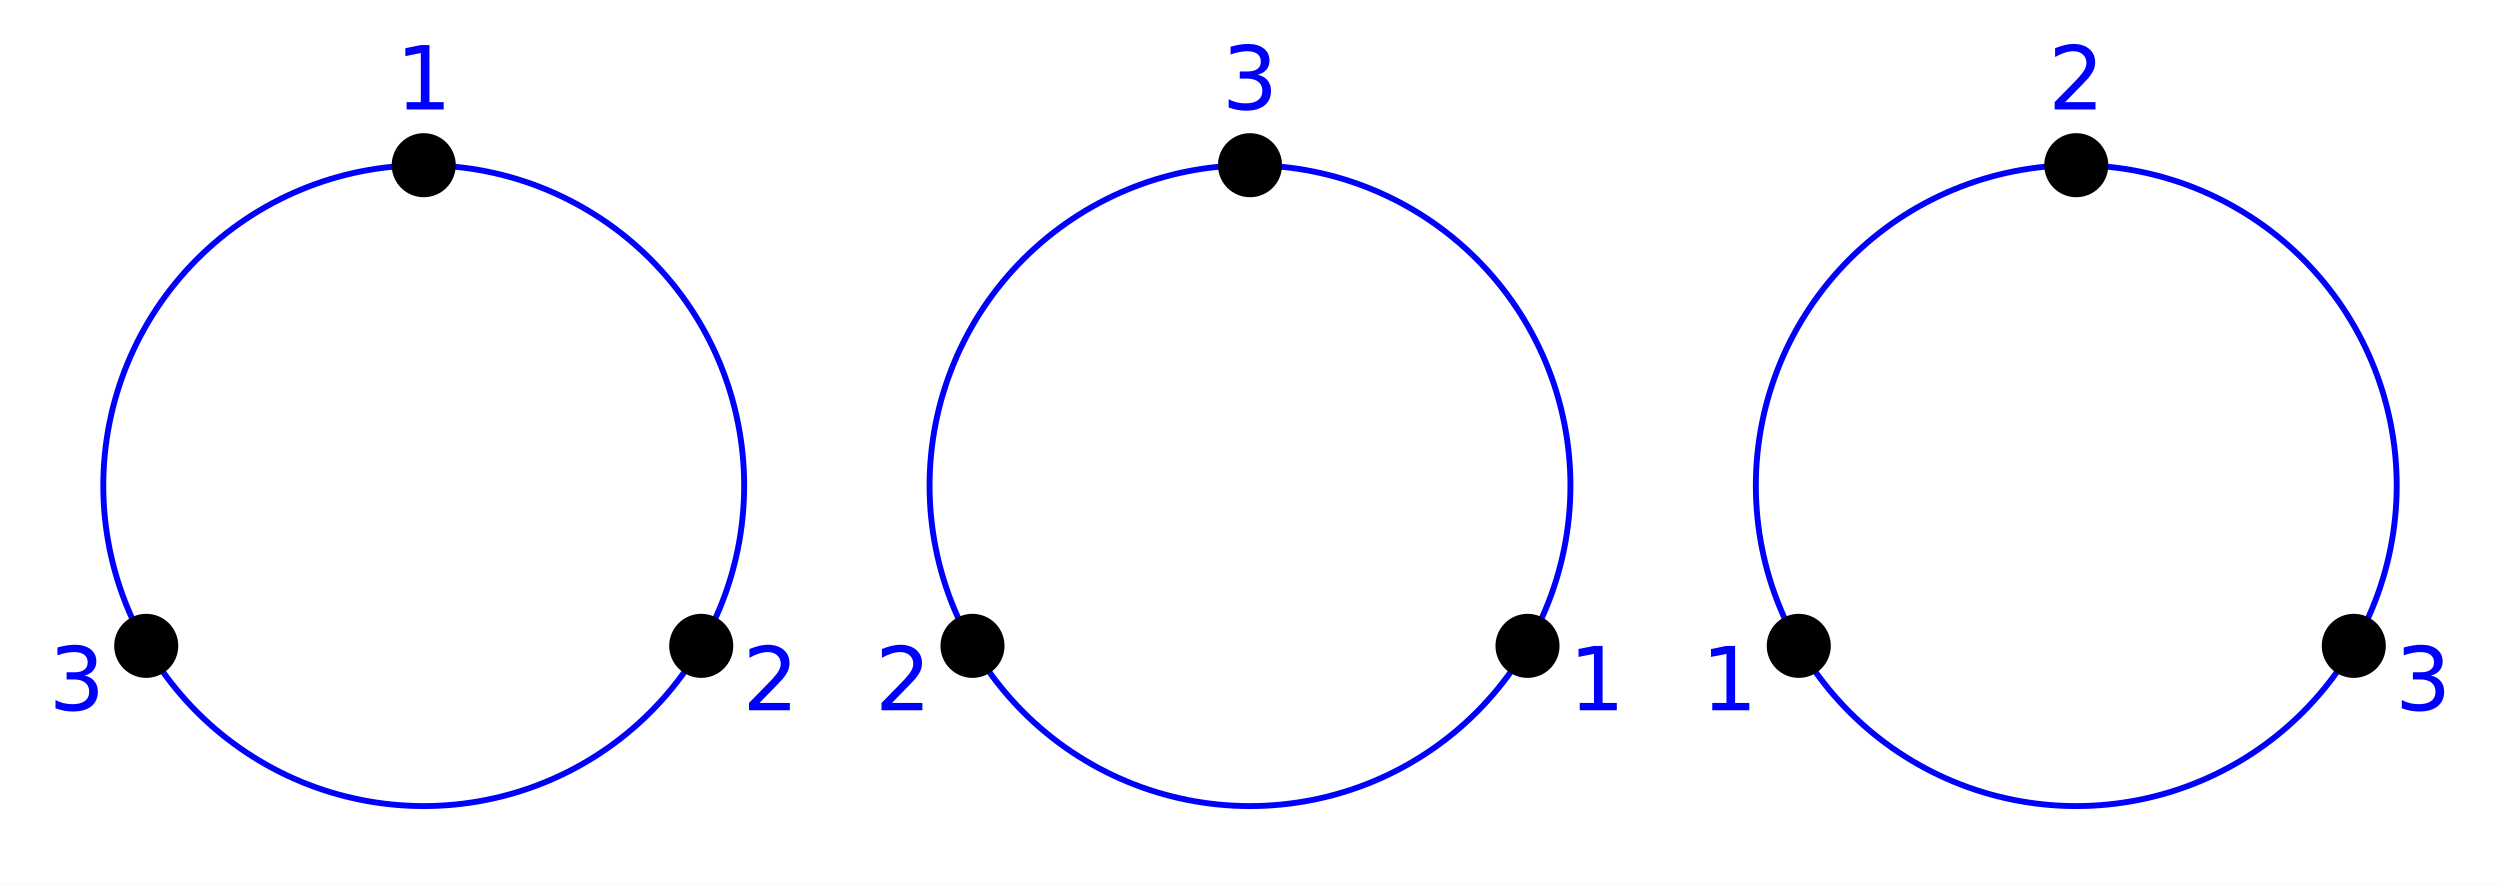
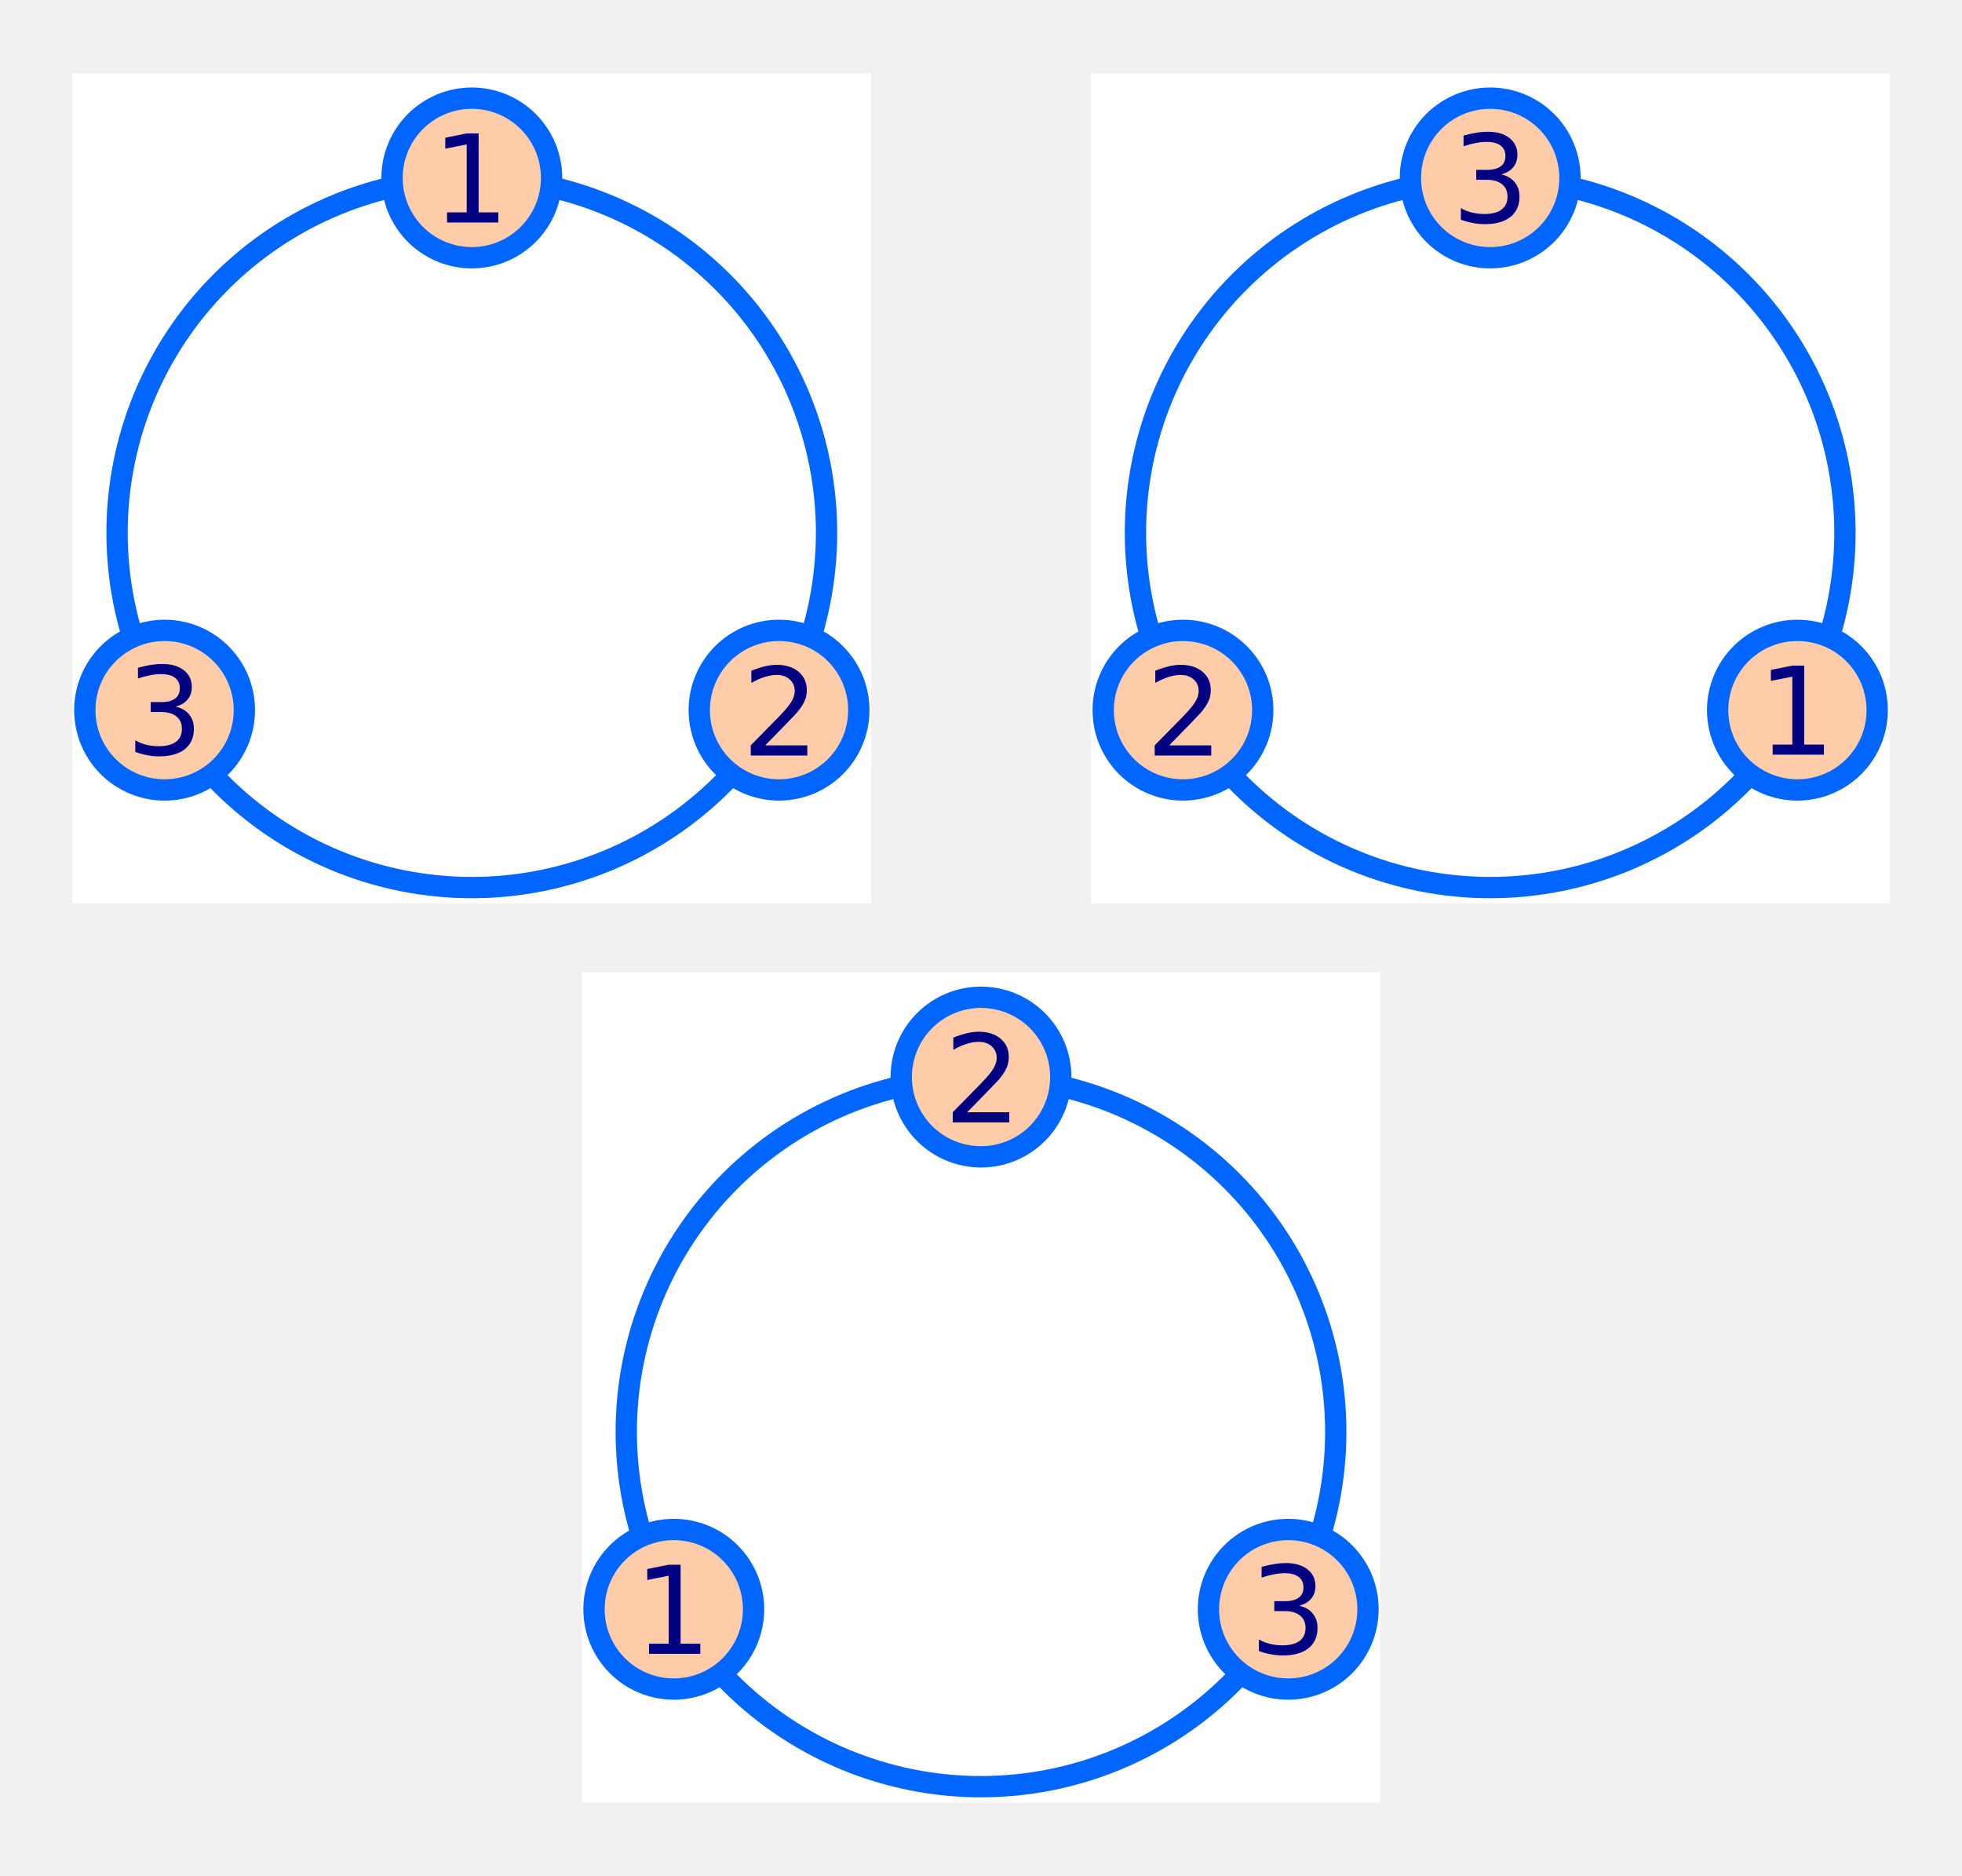
- <svg xmlns="http://www.w3.org/2000/svg" xmlns:xlink="http://www.w3.org/1999/xlink" height="150.118pt" version="1.1" viewBox="0 0 424.8 150.118" width="424.8pt" id="svg129">
+ <svg xmlns="http://www.w3.org/2000/svg" xmlns:xlink="http://www.w3.org/1999/xlink" height="231.118pt" version="1.1" viewBox="0 0 241.764 231.118" width="241.764pt" id="svg129">
  <defs id="defs4">
    <style type="text/css" id="style2">
*{stroke-linecap:butt;stroke-linejoin:round;}
  </style>
+     <clipPath id="p53d3734d9e-3">
+       <rect height="127.41" width="122.6" x="10.7" y="12.008" id="rect118-6" />
+     </clipPath>
+     <clipPath id="p53d3734d9e-35">
+       <rect height="127.41" width="122.6" x="10.7" y="12.008" id="rect118-62" />
+     </clipPath>
+     <clipPath id="p53d3734d9e-36">
+       <rect height="127.41" width="122.6" x="10.7" y="12.008" id="rect118-7" />
+     </clipPath>
+     <clipPath id="clipPath4860">
+       <rect height="127.41" width="122.6" x="10.7" y="12.008" id="rect4858" />
+     </clipPath>
+     <clipPath id="p53d3734d9e-3-5">
+       <rect height="127.41" width="122.6" x="10.7" y="12.008" id="rect118-6-3" />
+     </clipPath>
+     <clipPath id="p53d3734d9e-35-5">
+       <rect height="127.41" width="122.6" x="10.7" y="12.008" id="rect118-62-6" />
+     </clipPath>
+     <path d="m 12.406,8.297 h 16.109 v 55.625 L 10.984,60.406 v 8.984 l 17.438,3.516 H 38.281 V 8.297 H 54.391 V 0 H 12.406 Z" id="DejaVuSans-31-0" style="stroke-linecap:butt;stroke-linejoin:round" />
+     <path d="M 40.578,39.312 Q 47.656,37.797 51.625,33 q 3.984,-4.781 3.984,-11.812 0,-10.781 -7.422,-16.703 -7.422,-5.906 -21.094,-5.906 -4.578,0 -9.438,0.906 -4.859,0.906 -10.031,2.719 v 9.516 q 4.094,-2.391 8.969,-3.609 4.891,-1.219 10.219,-1.219 9.266,0 14.125,3.656 4.859,3.656 4.859,10.641 0,6.453 -4.516,10.078 -4.516,3.641 -12.562,3.641 h -8.5 v 8.109 h 8.891 q 7.266,0 11.125,2.906 3.859,2.906 3.859,8.375 0,5.609 -3.984,8.609 -3.969,3.016 -11.391,3.016 -4.062,0 -8.703,-0.891 Q 15.375,64.156 9.812,62.312 v 8.781 q 5.625,1.562 10.531,2.344 4.906,0.781 9.25,0.781 11.234,0 17.766,-5.109 6.547,-5.094 6.547,-13.781 0,-6.062 -3.469,-10.234 -3.469,-4.172 -9.859,-5.781 z" id="DejaVuSans-33-0" style="stroke-linecap:butt;stroke-linejoin:round" />
+     <path d="M 19.188,8.297 H 53.609 V 0 H 7.328 v 8.297 q 5.609,5.812 15.297,15.594 9.703,9.797 12.188,12.641 4.734,5.312 6.609,9 1.891,3.688 1.891,7.25 0,5.812 -4.078,9.469 -4.078,3.672 -10.625,3.672 -4.641,0 -9.797,-1.609 -5.141,-1.609 -11,-4.891 v 9.969 Q 13.766,71.781 18.938,73 q 5.188,1.219 9.484,1.219 11.328,0 18.062,-5.672 6.734,-5.656 6.734,-15.125 0,-4.5 -1.688,-8.531 Q 49.859,40.875 45.406,35.406 44.188,33.984 37.641,27.219 31.109,20.453 19.188,8.297 Z" id="DejaVuSans-32-9" style="stroke-linecap:butt;stroke-linejoin:round" />
  </defs>
-   <path d="M 0,150.118 H 424.8 V 0 H 0 Z" style="fill:#ffffff;stroke-linecap:butt;stroke-linejoin:round" id="path6" />
-   <g id="patch_2" style="stroke-linecap:butt;stroke-linejoin:round">
-     <path d="M 10.7,139.418 H 133.3 V 12.008 H 10.7 Z" style="fill:#ffffff;stroke-linecap:butt;stroke-linejoin:round" id="path9" />
-   </g>
  <g id="matplotlib.axis_1" style="stroke-linecap:butt;stroke-linejoin:round" />
  <g id="matplotlib.axis_2" style="stroke-linecap:butt;stroke-linejoin:round" />
-   <g id="text_1" style="stroke-linecap:butt;stroke-linejoin:round">
-     <defs id="defs24">
-       <path d="m 12.406,8.297 h 16.109 v 55.625 L 10.984,60.406 v 8.984 l 17.438,3.516 H 38.281 V 8.297 H 54.391 V 0 H 12.406 Z" id="DejaVuSans-31" style="stroke-linecap:butt;stroke-linejoin:round" />
-     </defs>
-     <g style="fill:#0000ff;stroke-linecap:butt;stroke-linejoin:round" transform="matrix(0.15,0,0,-0.15,67.22813,18.59766)" id="g28">
-       <use xlink:href="#DejaVuSans-31" id="use26" style="stroke-linecap:butt;stroke-linejoin:round" x="0" y="0" width="100%" height="100%" />
-     </g>
-   </g>
-   <g id="text_2" style="stroke-linecap:butt;stroke-linejoin:round">
-     <defs id="defs32">
-       <path d="M 19.188,8.297 H 53.609 V 0 H 7.328 v 8.297 q 5.609,5.812 15.297,15.594 9.703,9.797 12.188,12.641 4.734,5.312 6.609,9 1.891,3.688 1.891,7.25 0,5.812 -4.078,9.469 -4.078,3.672 -10.625,3.672 -4.641,0 -9.797,-1.609 -5.141,-1.609 -11,-4.891 v 9.969 Q 13.766,71.781 18.938,73 q 5.188,1.219 9.484,1.219 11.328,0 18.062,-5.672 6.734,-5.656 6.734,-15.125 0,-4.5 -1.688,-8.531 Q 49.859,40.875 45.406,35.406 44.188,33.984 37.641,27.219 31.109,20.453 19.188,8.297 Z" id="DejaVuSans-32" style="stroke-linecap:butt;stroke-linejoin:round" />
-     </defs>
-     <g style="fill:#0000ff;stroke-linecap:butt;stroke-linejoin:round" transform="matrix(0.15,0,0,-0.15,126.1704,120.6887)" id="g36">
-       <use xlink:href="#DejaVuSans-32" id="use34" style="stroke-linecap:butt;stroke-linejoin:round" x="0" y="0" width="100%" height="100%" />
-     </g>
-   </g>
-   <g id="text_3" style="stroke-linecap:butt;stroke-linejoin:round">
-     <defs id="defs40">
-       <path d="M 40.578,39.312 Q 47.656,37.797 51.625,33 q 3.984,-4.781 3.984,-11.812 0,-10.781 -7.422,-16.703 -7.422,-5.906 -21.094,-5.906 -4.578,0 -9.438,0.906 -4.859,0.906 -10.031,2.719 v 9.516 q 4.094,-2.391 8.969,-3.609 4.891,-1.219 10.219,-1.219 9.266,0 14.125,3.656 4.859,3.656 4.859,10.641 0,6.453 -4.516,10.078 -4.516,3.641 -12.562,3.641 h -8.5 v 8.109 h 8.891 q 7.266,0 11.125,2.906 3.859,2.906 3.859,8.375 0,5.609 -3.984,8.609 -3.969,3.016 -11.391,3.016 -4.062,0 -8.703,-0.891 Q 15.375,64.156 9.812,62.312 v 8.781 q 5.625,1.562 10.531,2.344 4.906,0.781 9.25,0.781 11.234,0 17.766,-5.109 6.547,-5.094 6.547,-13.781 0,-6.062 -3.469,-10.234 -3.469,-4.172 -9.859,-5.781 z" id="DejaVuSans-33" style="stroke-linecap:butt;stroke-linejoin:round" />
-     </defs>
-     <g style="fill:#0000ff;stroke-linecap:butt;stroke-linejoin:round" transform="matrix(0.15,0,0,-0.15,8.285817,120.6887)" id="g44">
-       <use xlink:href="#DejaVuSans-33" id="use42" style="stroke-linecap:butt;stroke-linejoin:round" x="0" y="0" width="100%" height="100%" />
-     </g>
-   </g>
-   <g id="patch_6" style="stroke-linecap:butt;stroke-linejoin:round">
-     <path clip-path="url(#p53d3734d9e)" d="m 72,136.968 c 14.44,0 28.29,-5.737 38.501,-15.948 10.211,-10.211 15.948,-24.061 15.948,-38.501 0,-14.44 -5.737,-28.29 -15.948,-38.501 C 100.29,33.808 86.44,28.071 72,28.071 c -14.44,0 -28.29,5.737 -38.501,15.948 -10.211,10.211 -15.948,24.061 -15.948,38.501 0,14.44 5.737,28.29 15.948,38.501 C 43.71,131.231 57.56,136.968 72,136.968 Z" style="fill:none;stroke:#0000ff;stroke-linecap:butt;stroke-linejoin:miter" id="path47" />
-   </g>
-   <g id="patch_7" style="stroke-linecap:butt;stroke-linejoin:round">
-     <path d="M 151.1,139.418 H 273.7 V 12.008 H 151.1 Z" style="fill:#ffffff;stroke-linecap:butt;stroke-linejoin:round" id="path51" />
-   </g>
  <g id="matplotlib.axis_3" style="stroke-linecap:butt;stroke-linejoin:round" />
  <g id="matplotlib.axis_4" style="stroke-linecap:butt;stroke-linejoin:round" />
-   <g id="text_4" style="stroke-linecap:butt;stroke-linejoin:round">
-     <g style="fill:#0000ff;stroke-linecap:butt;stroke-linejoin:round" transform="matrix(0.15,0,0,-0.15,207.6281,18.59766)" id="g67">
-       <use xlink:href="#DejaVuSans-33" id="use65" style="stroke-linecap:butt;stroke-linejoin:round" x="0" y="0" width="100%" height="100%" />
-     </g>
-   </g>
-   <g id="text_5" style="stroke-linecap:butt;stroke-linejoin:round">
-     <g style="fill:#0000ff;stroke-linecap:butt;stroke-linejoin:round" transform="matrix(0.15,0,0,-0.15,266.5704,120.6887)" id="g72">
-       <use xlink:href="#DejaVuSans-31" id="use70" style="stroke-linecap:butt;stroke-linejoin:round" x="0" y="0" width="100%" height="100%" />
-     </g>
-   </g>
-   <g id="text_6" style="stroke-linecap:butt;stroke-linejoin:round">
-     <g style="fill:#0000ff;stroke-linecap:butt;stroke-linejoin:round" transform="matrix(0.15,0,0,-0.15,148.6858,120.6887)" id="g77">
-       <use xlink:href="#DejaVuSans-32" id="use75" style="stroke-linecap:butt;stroke-linejoin:round" x="0" y="0" width="100%" height="100%" />
-     </g>
-   </g>
-   <g id="patch_11" style="stroke-linecap:butt;stroke-linejoin:round">
-     <path clip-path="url(#p44a70541e7)" d="m 212.4,136.968 c 14.44,0 28.29,-5.737 38.501,-15.948 10.211,-10.211 15.948,-24.061 15.948,-38.501 0,-14.44 -5.737,-28.29 -15.948,-38.501 C 240.69,33.808 226.84,28.071 212.4,28.071 c -14.44,0 -28.29,5.737 -38.501,15.948 -10.211,10.211 -15.948,24.061 -15.948,38.501 0,14.44 5.737,28.29 15.948,38.501 10.211,10.211 24.061,15.948 38.501,15.948 z" style="fill:none;stroke:#0000ff;stroke-linecap:butt;stroke-linejoin:miter" id="path80" />
-   </g>
-   <g id="patch_12" style="stroke-linecap:butt;stroke-linejoin:round">
-     <path d="M 291.5,139.418 H 414.1 V 12.008 H 291.5 Z" style="fill:#ffffff;stroke-linecap:butt;stroke-linejoin:round" id="path84" />
-   </g>
  <g id="matplotlib.axis_5" style="stroke-linecap:butt;stroke-linejoin:round" />
  <g id="matplotlib.axis_6" style="stroke-linecap:butt;stroke-linejoin:round" />
-   <g id="text_7" style="stroke-linecap:butt;stroke-linejoin:round">
-     <g style="fill:#0000ff;stroke-linecap:butt;stroke-linejoin:round" transform="matrix(0.15,0,0,-0.15,348.0281,18.59766)" id="g100">
-       <use xlink:href="#DejaVuSans-32" id="use98" style="stroke-linecap:butt;stroke-linejoin:round" x="0" y="0" width="100%" height="100%" />
-     </g>
-   </g>
-   <g id="text_8" style="stroke-linecap:butt;stroke-linejoin:round">
-     <g style="fill:#0000ff;stroke-linecap:butt;stroke-linejoin:round" transform="matrix(0.15,0,0,-0.15,406.9704,120.6887)" id="g105">
-       <use xlink:href="#DejaVuSans-33" id="use103" style="stroke-linecap:butt;stroke-linejoin:round" x="0" y="0" width="100%" height="100%" />
-     </g>
-   </g>
-   <g id="text_9" style="stroke-linecap:butt;stroke-linejoin:round">
-     <g style="fill:#0000ff;stroke-linecap:butt;stroke-linejoin:round" transform="matrix(0.15,0,0,-0.15,289.0858,120.6887)" id="g110">
-       <use xlink:href="#DejaVuSans-31" id="use108" style="stroke-linecap:butt;stroke-linejoin:round" x="0" y="0" width="100%" height="100%" />
-     </g>
-   </g>
-   <g id="patch_16" style="stroke-linecap:butt;stroke-linejoin:round">
-     <path clip-path="url(#p4e82d95624)" d="m 352.8,136.968 c 14.44,0 28.29,-5.737 38.501,-15.948 10.211,-10.211 15.948,-24.061 15.948,-38.501 0,-14.44 -5.737,-28.29 -15.948,-38.501 C 381.09,33.808 367.24,28.071 352.8,28.071 c -14.44,0 -28.29,5.737 -38.501,15.948 -10.211,10.211 -15.948,24.061 -15.948,38.501 0,14.44 5.737,28.29 15.948,38.501 10.211,10.211 24.061,15.948 38.501,15.948 z" style="fill:none;stroke:#0000ff;stroke-linecap:butt;stroke-linejoin:miter" id="path113" />
-   </g>
  <defs id="defs127">
    <clipPath id="p53d3734d9e">
      <rect height="127.41" width="122.6" x="10.7" y="12.008" id="rect118" />
    </clipPath>
    <clipPath id="p44a70541e7">
      <rect height="127.41" width="122.6" x="151.1" y="12.008" id="rect121" />
    </clipPath>
    <clipPath id="p4e82d95624">
      <rect height="127.41" width="122.6" x="291.5" y="12.008" id="rect124" />
    </clipPath>
  </defs>
-   <g id="patch_3" style="stroke-linecap:butt;stroke-linejoin:round">
-     <path clip-path="url(#p53d3734d9e)" d="m 77.445,28.071 c 0,-0.715 -0.141,-1.423 -0.414,-2.084 -0.274,-0.661 -0.675,-1.261 -1.18,-1.766 -0.506,-0.506 -1.106,-0.907 -1.766,-1.18 C 73.423,22.767 72.715,22.626 72,22.626 c -0.715,0 -1.423,0.141 -2.084,0.414 -0.661,0.274 -1.261,0.675 -1.766,1.18 -0.506,0.506 -0.907,1.106 -1.18,1.766 -0.274,0.661 -0.414,1.369 -0.414,2.084 0,0.715 0.141,1.423 0.414,2.084 0.274,0.661 0.675,1.261 1.18,1.766 0.506,0.506 1.106,0.907 1.766,1.18 0.661,0.274 1.369,0.414 2.084,0.414 0.715,0 1.423,-0.141 2.084,-0.414 0.661,-0.274 1.261,-0.675 1.766,-1.18 0.506,-0.506 0.907,-1.106 1.18,-1.766 0.274,-0.661 0.414,-1.369 0.414,-2.084 m -5.445,0 m 5.445,0 z" id="path12" style="stroke-linecap:butt;stroke-linejoin:round" />
+   <g id="g1953" style="stroke-linecap:butt;stroke-linejoin:round" transform="matrix(0.8028329,0,0,0.8028329,63.07803,110.1596)">
+     <path d="M 10.7,139.418 H 133.3 V 12.008 H 10.7 Z" style="fill:#ffffff;stroke-linecap:butt;stroke-linejoin:round" id="path1951" />
  </g>
-   <g id="patch_4" style="stroke-linecap:butt;stroke-linejoin:round">
-     <path clip-path="url(#p53d3734d9e)" d="m 124.599,109.744 c 0,-0.715 -0.141,-1.423 -0.414,-2.084 -0.274,-0.661 -0.675,-1.261 -1.18,-1.766 -0.506,-0.506 -1.106,-0.907 -1.766,-1.18 -0.661,-0.274 -1.369,-0.414 -2.084,-0.414 -0.715,0 -1.423,0.141 -2.084,0.414 -0.661,0.274 -1.261,0.675 -1.766,1.18 -0.506,0.506 -0.907,1.106 -1.18,1.766 -0.274,0.661 -0.414,1.369 -0.414,2.084 0,0.715 0.141,1.423 0.414,2.084 0.274,0.661 0.675,1.261 1.18,1.766 0.506,0.506 1.106,0.907 1.766,1.18 0.661,0.274 1.369,0.414 2.084,0.414 0.715,0 1.423,-0.141 2.084,-0.414 0.661,-0.274 1.261,-0.675 1.766,-1.18 0.506,-0.506 0.907,-1.106 1.18,-1.766 0.274,-0.661 0.414,-1.369 0.414,-2.084 m -5.445,0 m 5.445,0 z" id="path15" style="stroke-linecap:butt;stroke-linejoin:round" />
+   <g id="g1957" style="stroke-width:3.27;stroke-linecap:butt;stroke-linejoin:round;stroke-dasharray:none;stroke:#0066ff" transform="matrix(0.8028329,0,0,0.8028329,63.07803,110.1596)">
+     <path clip-path="url(#p53d3734d9e)" d="m 72,136.968 c 14.44,0 28.29,-5.737 38.501,-15.948 10.211,-10.211 15.948,-24.061 15.948,-38.501 0,-14.44 -5.737,-28.29 -15.948,-38.501 C 100.29,33.808 86.44,28.071 72,28.071 c -14.44,0 -28.29,5.737 -38.501,15.948 -10.211,10.211 -15.948,24.061 -15.948,38.501 0,14.44 5.737,28.29 15.948,38.501 C 43.71,131.231 57.56,136.968 72,136.968 Z" style="fill:none;stroke:#0066ff;stroke-width:3.27;stroke-linecap:butt;stroke-linejoin:miter;stroke-dasharray:none" id="path1955" />
  </g>
-   <g id="patch_5" style="stroke-linecap:butt;stroke-linejoin:round">
-     <path clip-path="url(#p53d3734d9e)" d="m 30.291,109.744 c 0,-0.715 -0.141,-1.423 -0.414,-2.084 -0.274,-0.661 -0.675,-1.261 -1.18,-1.766 -0.506,-0.506 -1.106,-0.907 -1.766,-1.18 -0.661,-0.274 -1.369,-0.414 -2.084,-0.414 -0.715,0 -1.423,0.141 -2.084,0.414 -0.661,0.274 -1.261,0.675 -1.766,1.18 -0.506,0.506 -0.907,1.106 -1.18,1.766 -0.274,0.661 -0.414,1.369 -0.414,2.084 0,0.715 0.141,1.423 0.414,2.084 0.274,0.661 0.675,1.261 1.18,1.766 0.506,0.506 1.106,0.907 1.766,1.18 0.661,0.274 1.369,0.414 2.084,0.414 0.715,0 1.423,-0.141 2.084,-0.414 0.661,-0.274 1.261,-0.675 1.766,-1.18 0.506,-0.506 0.907,-1.106 1.18,-1.766 0.274,-0.661 0.414,-1.369 0.414,-2.084 m -5.445,0 m 5.445,0 z" id="path18" style="stroke-linecap:butt;stroke-linejoin:round" />
+   <g id="g1961" style="fill:#ffccaa;stroke:#0066ff;stroke-width:1.454;stroke-linecap:butt;stroke-linejoin:round;stroke-dasharray:none" transform="matrix(1.805711,0,0,1.805711,-9.12923,82.00806)">
+     <path clip-path="url(#p53d3734d9e)" d="m 77.445,28.071 c 0,-0.715 -0.141,-1.423 -0.414,-2.084 -0.274,-0.661 -0.675,-1.261 -1.18,-1.766 -0.506,-0.506 -1.106,-0.907 -1.766,-1.18 C 73.423,22.767 72.715,22.626 72,22.626 c -0.715,0 -1.423,0.141 -2.084,0.414 -0.661,0.274 -1.261,0.675 -1.766,1.18 -0.506,0.506 -0.907,1.106 -1.18,1.766 -0.274,0.661 -0.414,1.369 -0.414,2.084 0,0.715 0.141,1.423 0.414,2.084 0.274,0.661 0.675,1.261 1.18,1.766 0.506,0.506 1.106,0.907 1.766,1.18 0.661,0.274 1.369,0.414 2.084,0.414 0.715,0 1.423,-0.141 2.084,-0.414 0.661,-0.274 1.261,-0.675 1.766,-1.18 0.506,-0.506 0.907,-1.106 1.18,-1.766 0.274,-0.661 0.414,-1.369 0.414,-2.084 m -5.445,0 m 5.445,0 z" id="path1959" style="fill:#ffccaa;stroke:#0066ff;stroke-width:1.454;stroke-linecap:butt;stroke-linejoin:round;stroke-dasharray:none" />
  </g>
-   <g id="patch_8" style="stroke-linecap:butt;stroke-linejoin:round">
-     <path clip-path="url(#p44a70541e7)" d="m 217.845,28.071 c 0,-0.715 -0.141,-1.423 -0.414,-2.084 -0.274,-0.661 -0.675,-1.261 -1.18,-1.766 -0.506,-0.506 -1.106,-0.907 -1.766,-1.18 -0.661,-0.274 -1.369,-0.414 -2.084,-0.414 -0.715,0 -1.423,0.141 -2.084,0.414 -0.661,0.274 -1.261,0.675 -1.766,1.18 -0.506,0.506 -0.907,1.106 -1.18,1.766 -0.274,0.661 -0.414,1.369 -0.414,2.084 0,0.715 0.141,1.423 0.414,2.084 0.274,0.661 0.675,1.261 1.18,1.766 0.506,0.506 1.106,0.907 1.766,1.18 0.661,0.274 1.369,0.414 2.084,0.414 0.715,0 1.423,-0.141 2.084,-0.414 0.661,-0.274 1.261,-0.675 1.766,-1.18 0.506,-0.506 0.907,-1.106 1.18,-1.766 0.274,-0.661 0.414,-1.369 0.414,-2.084 m -5.445,0 m 5.445,0 z" id="path54" style="stroke-linecap:butt;stroke-linejoin:round" />
+   <g id="g1965" style="fill:#ffccaa;stroke:#0066ff;stroke-width:1.454;stroke-linecap:butt;stroke-linejoin:round;stroke-dasharray:none" transform="matrix(1.805711,0,0,1.805711,28.72743,147.5777)">
+     <path clip-path="url(#p53d3734d9e-3)" d="m 77.445,28.071 c 0,-0.715 -0.141,-1.423 -0.414,-2.084 -0.274,-0.661 -0.675,-1.261 -1.18,-1.766 -0.506,-0.506 -1.106,-0.907 -1.766,-1.18 C 73.423,22.767 72.715,22.626 72,22.626 c -0.715,0 -1.423,0.141 -2.084,0.414 -0.661,0.274 -1.261,0.675 -1.766,1.18 -0.506,0.506 -0.907,1.106 -1.18,1.766 -0.274,0.661 -0.414,1.369 -0.414,2.084 0,0.715 0.141,1.423 0.414,2.084 0.274,0.661 0.675,1.261 1.18,1.766 0.506,0.506 1.106,0.907 1.766,1.18 0.661,0.274 1.369,0.414 2.084,0.414 0.715,0 1.423,-0.141 2.084,-0.414 0.661,-0.274 1.261,-0.675 1.766,-1.18 0.506,-0.506 0.907,-1.106 1.18,-1.766 0.274,-0.661 0.414,-1.369 0.414,-2.084 m -5.445,0 m 5.445,0 z" id="path1963" style="fill:#ffccaa;stroke:#0066ff;stroke-width:1.454;stroke-linecap:butt;stroke-linejoin:round;stroke-dasharray:none" />
  </g>
-   <g id="patch_9" style="stroke-linecap:butt;stroke-linejoin:round">
-     <path clip-path="url(#p44a70541e7)" d="m 264.999,109.744 c 0,-0.715 -0.141,-1.423 -0.414,-2.084 -0.274,-0.661 -0.675,-1.261 -1.18,-1.766 -0.506,-0.506 -1.106,-0.907 -1.766,-1.18 -0.661,-0.274 -1.369,-0.414 -2.084,-0.414 -0.715,0 -1.423,0.141 -2.084,0.414 -0.661,0.274 -1.261,0.675 -1.766,1.18 -0.506,0.506 -0.907,1.106 -1.18,1.766 -0.274,0.661 -0.414,1.369 -0.414,2.084 0,0.715 0.141,1.423 0.414,2.084 0.274,0.661 0.675,1.261 1.18,1.766 0.506,0.506 1.106,0.907 1.766,1.18 0.661,0.274 1.369,0.414 2.084,0.414 0.715,0 1.423,-0.141 2.084,-0.414 0.661,-0.274 1.261,-0.675 1.766,-1.18 0.506,-0.506 0.907,-1.106 1.18,-1.766 0.274,-0.661 0.414,-1.369 0.414,-2.084 m -5.445,0 m 5.445,0 z" id="path57" style="stroke-linecap:butt;stroke-linejoin:round" />
+   <g id="g1969" style="fill:#ffccaa;stroke:#0066ff;stroke-width:1.454;stroke-linecap:butt;stroke-linejoin:round;stroke-dasharray:none" transform="matrix(1.805711,0,0,1.805711,-46.98589,147.5777)">
+     <path clip-path="url(#p53d3734d9e-35)" d="m 77.445,28.071 c 0,-0.715 -0.141,-1.423 -0.414,-2.084 -0.274,-0.661 -0.675,-1.261 -1.18,-1.766 -0.506,-0.506 -1.106,-0.907 -1.766,-1.18 C 73.423,22.767 72.715,22.626 72,22.626 c -0.715,0 -1.423,0.141 -2.084,0.414 -0.661,0.274 -1.261,0.675 -1.766,1.18 -0.506,0.506 -0.907,1.106 -1.18,1.766 -0.274,0.661 -0.414,1.369 -0.414,2.084 0,0.715 0.141,1.423 0.414,2.084 0.274,0.661 0.675,1.261 1.18,1.766 0.506,0.506 1.106,0.907 1.766,1.18 0.661,0.274 1.369,0.414 2.084,0.414 0.715,0 1.423,-0.141 2.084,-0.414 0.661,-0.274 1.261,-0.675 1.766,-1.18 0.506,-0.506 0.907,-1.106 1.18,-1.766 0.274,-0.661 0.414,-1.369 0.414,-2.084 m -5.445,0 m 5.445,0 z" id="path1967" style="fill:#ffccaa;stroke:#0066ff;stroke-width:1.454;stroke-linecap:butt;stroke-linejoin:round;stroke-dasharray:none" />
  </g>
-   <g id="patch_10" style="stroke-linecap:butt;stroke-linejoin:round">
-     <path clip-path="url(#p44a70541e7)" d="m 170.691,109.744 c 0,-0.715 -0.141,-1.423 -0.414,-2.084 -0.274,-0.661 -0.675,-1.261 -1.18,-1.766 -0.506,-0.506 -1.106,-0.907 -1.766,-1.18 -0.661,-0.274 -1.369,-0.414 -2.084,-0.414 -0.715,0 -1.423,0.141 -2.084,0.414 -0.661,0.274 -1.261,0.675 -1.766,1.18 -0.506,0.506 -0.907,1.106 -1.18,1.766 -0.274,0.661 -0.414,1.369 -0.414,2.084 0,0.715 0.141,1.423 0.414,2.084 0.274,0.661 0.675,1.261 1.18,1.766 0.506,0.506 1.106,0.907 1.766,1.18 0.661,0.274 1.369,0.414 2.084,0.414 0.715,0 1.423,-0.141 2.084,-0.414 0.661,-0.274 1.261,-0.675 1.766,-1.18 0.506,-0.506 0.907,-1.106 1.18,-1.766 0.274,-0.661 0.414,-1.369 0.414,-2.084 m -5.445,0 m 5.445,0 z" id="path60" style="stroke-linecap:butt;stroke-linejoin:round" />
+   <g id="g1979" style="stroke-linecap:butt;stroke-linejoin:round;fill:#000080" transform="matrix(1.003541,0,0,1.003541,145.6641,82.62836)">
+     <defs id="defs1973">
+       <path d="M 40.578,39.312 Q 47.656,37.797 51.625,33 q 3.984,-4.781 3.984,-11.812 0,-10.781 -7.422,-16.703 -7.422,-5.906 -21.094,-5.906 -4.578,0 -9.438,0.906 -4.859,0.906 -10.031,2.719 v 9.516 q 4.094,-2.391 8.969,-3.609 4.891,-1.219 10.219,-1.219 9.266,0 14.125,3.656 4.859,3.656 4.859,10.641 0,6.453 -4.516,10.078 -4.516,3.641 -12.562,3.641 h -8.5 v 8.109 h 8.891 q 7.266,0 11.125,2.906 3.859,2.906 3.859,8.375 0,5.609 -3.984,8.609 -3.969,3.016 -11.391,3.016 -4.062,0 -8.703,-0.891 Q 15.375,64.156 9.812,62.312 v 8.781 q 5.625,1.562 10.531,2.344 4.906,0.781 9.25,0.781 11.234,0 17.766,-5.109 6.547,-5.094 6.547,-13.781 0,-6.062 -3.469,-10.234 -3.469,-4.172 -9.859,-5.781 z" id="path1971" style="stroke-linecap:butt;stroke-linejoin:round" />
+     </defs>
+     <g style="fill:#000080;stroke-linecap:butt;stroke-linejoin:round" transform="matrix(0.15,0,0,-0.15,8.285817,120.6887)" id="g1977">
+       <use xlink:href="#DejaVuSans-33" id="use1975" style="stroke-linecap:butt;stroke-linejoin:round;fill:#000080" x="0" y="0" width="100%" height="100%" />
+     </g>
  </g>
-   <g id="patch_13" style="stroke-linecap:butt;stroke-linejoin:round">
-     <path clip-path="url(#p4e82d95624)" d="m 358.245,28.071 c 0,-0.715 -0.141,-1.423 -0.414,-2.084 -0.274,-0.661 -0.675,-1.261 -1.18,-1.766 -0.506,-0.506 -1.106,-0.907 -1.766,-1.18 -0.661,-0.274 -1.369,-0.414 -2.084,-0.414 -0.715,0 -1.423,0.141 -2.084,0.414 -0.661,0.274 -1.261,0.675 -1.766,1.18 -0.506,0.506 -0.907,1.106 -1.18,1.766 -0.274,0.661 -0.414,1.369 -0.414,2.084 0,0.715 0.141,1.423 0.414,2.084 0.274,0.661 0.675,1.261 1.18,1.766 0.506,0.506 1.106,0.907 1.766,1.18 0.661,0.274 1.369,0.414 2.084,0.414 0.715,0 1.423,-0.141 2.084,-0.414 0.661,-0.274 1.261,-0.675 1.766,-1.18 0.506,-0.506 0.907,-1.106 1.18,-1.766 0.274,-0.661 0.414,-1.369 0.414,-2.084 m -5.445,0 m 5.445,0 z" id="path87" style="stroke-linecap:butt;stroke-linejoin:round" />
+   <g id="g1989" style="stroke-linecap:butt;stroke-linejoin:round;fill:#000080" transform="matrix(1.003541,0,0,1.003541,-10.32171,17.16573)">
+     <defs id="defs1983">
+       <path d="M 19.188,8.297 H 53.609 V 0 H 7.328 v 8.297 q 5.609,5.812 15.297,15.594 9.703,9.797 12.188,12.641 4.734,5.312 6.609,9 1.891,3.688 1.891,7.25 0,5.812 -4.078,9.469 -4.078,3.672 -10.625,3.672 -4.641,0 -9.797,-1.609 -5.141,-1.609 -11,-4.891 v 9.969 Q 13.766,71.781 18.938,73 q 5.188,1.219 9.484,1.219 11.328,0 18.062,-5.672 6.734,-5.656 6.734,-15.125 0,-4.5 -1.688,-8.531 Q 49.859,40.875 45.406,35.406 44.188,33.984 37.641,27.219 31.109,20.453 19.188,8.297 Z" id="path1981" style="stroke-linecap:butt;stroke-linejoin:round" />
+     </defs>
+     <g style="fill:#000080;stroke-linecap:butt;stroke-linejoin:round" transform="matrix(0.15,0,0,-0.15,126.1704,120.6887)" id="g1987">
+       <use xlink:href="#DejaVuSans-32" id="use1985" style="stroke-linecap:butt;stroke-linejoin:round;fill:#000080" x="0" y="0" width="100%" height="100%" />
+     </g>
  </g>
-   <g id="patch_14" style="stroke-linecap:butt;stroke-linejoin:round">
-     <path clip-path="url(#p4e82d95624)" d="m 405.399,109.744 c 0,-0.715 -0.141,-1.423 -0.414,-2.084 -0.274,-0.661 -0.675,-1.261 -1.18,-1.766 -0.506,-0.506 -1.106,-0.907 -1.766,-1.18 -0.661,-0.274 -1.369,-0.414 -2.084,-0.414 -0.715,0 -1.423,0.141 -2.084,0.414 -0.661,0.274 -1.261,0.675 -1.766,1.18 -0.506,0.506 -0.907,1.106 -1.18,1.766 -0.274,0.661 -0.414,1.369 -0.414,2.084 0,0.715 0.141,1.423 0.414,2.084 0.274,0.661 0.675,1.261 1.18,1.766 0.506,0.506 1.106,0.907 1.766,1.18 0.661,0.274 1.369,0.414 2.084,0.414 0.715,0 1.423,-0.141 2.084,-0.414 0.661,-0.274 1.261,-0.675 1.766,-1.18 0.506,-0.506 0.907,-1.106 1.18,-1.766 0.274,-0.661 0.414,-1.369 0.414,-2.084 m -5.445,0 m 5.445,0 z" id="path90" style="stroke-linecap:butt;stroke-linejoin:round" />
+   <g id="g1999" style="stroke-linecap:butt;stroke-linejoin:round;fill:#000080" transform="matrix(1.003541,0,0,1.003541,10.63866,185.0892)">
+     <defs id="defs1993">
+       <path d="m 12.406,8.297 h 16.109 v 55.625 L 10.984,60.406 v 8.984 l 17.438,3.516 H 38.281 V 8.297 H 54.391 V 0 H 12.406 Z" id="path1991" style="stroke-linecap:butt;stroke-linejoin:round" />
+     </defs>
+     <g style="fill:#000080;stroke-linecap:butt;stroke-linejoin:round" transform="matrix(0.15,0,0,-0.15,67.22813,18.59766)" id="g1997">
+       <use xlink:href="#DejaVuSans-31" id="use1995" style="stroke-linecap:butt;stroke-linejoin:round;fill:#000080" x="0" y="0" width="100%" height="100%" />
+     </g>
  </g>
-   <g id="patch_15" style="stroke-linecap:butt;stroke-linejoin:round">
-     <path clip-path="url(#p4e82d95624)" d="m 311.091,109.744 c 0,-0.715 -0.141,-1.423 -0.414,-2.084 -0.274,-0.661 -0.675,-1.261 -1.18,-1.766 -0.506,-0.506 -1.106,-0.907 -1.766,-1.18 -0.661,-0.274 -1.369,-0.414 -2.084,-0.414 -0.715,0 -1.423,0.141 -2.084,0.414 -0.661,0.274 -1.261,0.675 -1.766,1.18 -0.506,0.506 -0.907,1.106 -1.18,1.766 -0.274,0.661 -0.414,1.369 -0.414,2.084 0,0.715 0.141,1.423 0.414,2.084 0.274,0.661 0.675,1.261 1.18,1.766 0.506,0.506 1.106,0.907 1.766,1.18 0.661,0.274 1.369,0.414 2.084,0.414 0.715,0 1.423,-0.141 2.084,-0.414 0.661,-0.274 1.261,-0.675 1.766,-1.18 0.506,-0.506 0.907,-1.106 1.18,-1.766 0.274,-0.661 0.414,-1.369 0.414,-2.084 m -5.445,0 m 5.445,0 z" id="path93" style="stroke-linecap:butt;stroke-linejoin:round" />
+   <g id="patch_2" style="stroke-linecap:butt;stroke-linejoin:round" transform="matrix(0.8028329,0,0,0.8028329,0.333767,-0.611762)">
+     <path d="M 10.7,139.418 H 133.3 V 12.008 H 10.7 Z" style="fill:#ffffff;stroke-linecap:butt;stroke-linejoin:round" id="path9" />
+   </g>
+   <g id="patch_6" style="stroke-width:3.27;stroke-linecap:butt;stroke-linejoin:round;stroke-dasharray:none;stroke:#0066ff" transform="matrix(0.8028329,0,0,0.8028329,0.333767,-0.611762)">
+     <path clip-path="url(#p53d3734d9e)" d="m 72,136.968 c 14.44,0 28.29,-5.737 38.501,-15.948 10.211,-10.211 15.948,-24.061 15.948,-38.501 0,-14.44 -5.737,-28.29 -15.948,-38.501 C 100.29,33.808 86.44,28.071 72,28.071 c -14.44,0 -28.29,5.737 -38.501,15.948 -10.211,10.211 -15.948,24.061 -15.948,38.501 0,14.44 5.737,28.29 15.948,38.501 C 43.71,131.231 57.56,136.968 72,136.968 Z" style="fill:none;stroke:#0066ff;stroke-width:3.27;stroke-linecap:butt;stroke-linejoin:miter;stroke-dasharray:none" id="path47" />
+   </g>
+   <g id="patch_3" style="fill:#ffccaa;stroke:#0066ff;stroke-width:1.454;stroke-linecap:butt;stroke-linejoin:round;stroke-dasharray:none" transform="matrix(1.805711,0,0,1.805711,-71.8735,-28.7633)">
+     <path clip-path="url(#p53d3734d9e)" d="m 77.445,28.071 c 0,-0.715 -0.141,-1.423 -0.414,-2.084 -0.274,-0.661 -0.675,-1.261 -1.18,-1.766 -0.506,-0.506 -1.106,-0.907 -1.766,-1.18 C 73.423,22.767 72.715,22.626 72,22.626 c -0.715,0 -1.423,0.141 -2.084,0.414 -0.661,0.274 -1.261,0.675 -1.766,1.18 -0.506,0.506 -0.907,1.106 -1.18,1.766 -0.274,0.661 -0.414,1.369 -0.414,2.084 0,0.715 0.141,1.423 0.414,2.084 0.274,0.661 0.675,1.261 1.18,1.766 0.506,0.506 1.106,0.907 1.766,1.18 0.661,0.274 1.369,0.414 2.084,0.414 0.715,0 1.423,-0.141 2.084,-0.414 0.661,-0.274 1.261,-0.675 1.766,-1.18 0.506,-0.506 0.907,-1.106 1.18,-1.766 0.274,-0.661 0.414,-1.369 0.414,-2.084 m -5.445,0 m 5.445,0 z" id="path12" style="fill:#ffccaa;stroke:#0066ff;stroke-width:1.454;stroke-linecap:butt;stroke-linejoin:round;stroke-dasharray:none" />
+   </g>
+   <g id="text_1" style="stroke-linecap:butt;stroke-linejoin:round;fill:#000080" transform="matrix(1.003541,0,0,1.003541,-14.24895,8.748166)">
+     <defs id="defs24">
+       <path d="m 12.406,8.297 h 16.109 v 55.625 L 10.984,60.406 v 8.984 l 17.438,3.516 H 38.281 V 8.297 H 54.391 V 0 H 12.406 Z" id="DejaVuSans-31" style="stroke-linecap:butt;stroke-linejoin:round" />
+     </defs>
+     <g style="fill:#000080;stroke-linecap:butt;stroke-linejoin:round" transform="matrix(0.15,0,0,-0.15,67.22813,18.59766)" id="g28">
+       <use xlink:href="#DejaVuSans-31" id="use26" style="stroke-linecap:butt;stroke-linejoin:round;fill:#000080" x="0" y="0" width="100%" height="100%" />
+     </g>
+   </g>
+   <g id="patch_3-7" style="fill:#ffccaa;stroke:#0066ff;stroke-width:1.454;stroke-linecap:butt;stroke-linejoin:round;stroke-dasharray:none" transform="matrix(1.805711,0,0,1.805711,-34.01683,36.80635)">
+     <path clip-path="url(#p53d3734d9e-3)" d="m 77.445,28.071 c 0,-0.715 -0.141,-1.423 -0.414,-2.084 -0.274,-0.661 -0.675,-1.261 -1.18,-1.766 -0.506,-0.506 -1.106,-0.907 -1.766,-1.18 C 73.423,22.767 72.715,22.626 72,22.626 c -0.715,0 -1.423,0.141 -2.084,0.414 -0.661,0.274 -1.261,0.675 -1.766,1.18 -0.506,0.506 -0.907,1.106 -1.18,1.766 -0.274,0.661 -0.414,1.369 -0.414,2.084 0,0.715 0.141,1.423 0.414,2.084 0.274,0.661 0.675,1.261 1.18,1.766 0.506,0.506 1.106,0.907 1.766,1.18 0.661,0.274 1.369,0.414 2.084,0.414 0.715,0 1.423,-0.141 2.084,-0.414 0.661,-0.274 1.261,-0.675 1.766,-1.18 0.506,-0.506 0.907,-1.106 1.18,-1.766 0.274,-0.661 0.414,-1.369 0.414,-2.084 m -5.445,0 m 5.445,0 z" id="path12-5" style="fill:#ffccaa;stroke:#0066ff;stroke-width:1.454;stroke-linecap:butt;stroke-linejoin:round;stroke-dasharray:none" />
+   </g>
+   <g id="text_2" style="stroke-linecap:butt;stroke-linejoin:round;fill:#000080" transform="matrix(1.003541,0,0,1.003541,-35.20931,-28.03598)">
+     <defs id="defs32">
+       <path d="M 19.188,8.297 H 53.609 V 0 H 7.328 v 8.297 q 5.609,5.812 15.297,15.594 9.703,9.797 12.188,12.641 4.734,5.312 6.609,9 1.891,3.688 1.891,7.25 0,5.812 -4.078,9.469 -4.078,3.672 -10.625,3.672 -4.641,0 -9.797,-1.609 -5.141,-1.609 -11,-4.891 v 9.969 Q 13.766,71.781 18.938,73 q 5.188,1.219 9.484,1.219 11.328,0 18.062,-5.672 6.734,-5.656 6.734,-15.125 0,-4.5 -1.688,-8.531 Q 49.859,40.875 45.406,35.406 44.188,33.984 37.641,27.219 31.109,20.453 19.188,8.297 Z" id="DejaVuSans-32" style="stroke-linecap:butt;stroke-linejoin:round" />
+     </defs>
+     <g style="fill:#000080;stroke-linecap:butt;stroke-linejoin:round" transform="matrix(0.15,0,0,-0.15,126.1704,120.6887)" id="g36">
+       <use xlink:href="#DejaVuSans-32" id="use34" style="stroke-linecap:butt;stroke-linejoin:round;fill:#000080" x="0" y="0" width="100%" height="100%" />
+     </g>
+   </g>
+   <g id="patch_3-9" style="fill:#ffccaa;stroke:#0066ff;stroke-width:1.454;stroke-linecap:butt;stroke-linejoin:round;stroke-dasharray:none" transform="matrix(1.805711,0,0,1.805711,-109.7301,36.80635)">
+     <path clip-path="url(#p53d3734d9e-35)" d="m 77.445,28.071 c 0,-0.715 -0.141,-1.423 -0.414,-2.084 -0.274,-0.661 -0.675,-1.261 -1.18,-1.766 -0.506,-0.506 -1.106,-0.907 -1.766,-1.18 C 73.423,22.767 72.715,22.626 72,22.626 c -0.715,0 -1.423,0.141 -2.084,0.414 -0.661,0.274 -1.261,0.675 -1.766,1.18 -0.506,0.506 -0.907,1.106 -1.18,1.766 -0.274,0.661 -0.414,1.369 -0.414,2.084 0,0.715 0.141,1.423 0.414,2.084 0.274,0.661 0.675,1.261 1.18,1.766 0.506,0.506 1.106,0.907 1.766,1.18 0.661,0.274 1.369,0.414 2.084,0.414 0.715,0 1.423,-0.141 2.084,-0.414 0.661,-0.274 1.261,-0.675 1.766,-1.18 0.506,-0.506 0.907,-1.106 1.18,-1.766 0.274,-0.661 0.414,-1.369 0.414,-2.084 m -5.445,0 m 5.445,0 z" id="path12-1" style="fill:#ffccaa;stroke:#0066ff;stroke-width:1.454;stroke-linecap:butt;stroke-linejoin:round;stroke-dasharray:none" />
+   </g>
+   <g id="text_3" style="stroke-linecap:butt;stroke-linejoin:round;fill:#000080" transform="matrix(1.003541,0,0,1.003541,7.206548,-28.143)">
+     <defs id="defs40">
+       <path d="M 40.578,39.312 Q 47.656,37.797 51.625,33 q 3.984,-4.781 3.984,-11.812 0,-10.781 -7.422,-16.703 -7.422,-5.906 -21.094,-5.906 -4.578,0 -9.438,0.906 -4.859,0.906 -10.031,2.719 v 9.516 q 4.094,-2.391 8.969,-3.609 4.891,-1.219 10.219,-1.219 9.266,0 14.125,3.656 4.859,3.656 4.859,10.641 0,6.453 -4.516,10.078 -4.516,3.641 -12.562,3.641 h -8.5 v 8.109 h 8.891 q 7.266,0 11.125,2.906 3.859,2.906 3.859,8.375 0,5.609 -3.984,8.609 -3.969,3.016 -11.391,3.016 -4.062,0 -8.703,-0.891 Q 15.375,64.156 9.812,62.312 v 8.781 q 5.625,1.562 10.531,2.344 4.906,0.781 9.25,0.781 11.234,0 17.766,-5.109 6.547,-5.094 6.547,-13.781 0,-6.062 -3.469,-10.234 -3.469,-4.172 -9.859,-5.781 z" id="DejaVuSans-33" style="stroke-linecap:butt;stroke-linejoin:round" />
+     </defs>
+     <g style="fill:#000080;stroke-linecap:butt;stroke-linejoin:round" transform="matrix(0.15,0,0,-0.15,8.285817,120.6887)" id="g44">
+       <use xlink:href="#DejaVuSans-33" id="use42" style="stroke-linecap:butt;stroke-linejoin:round;fill:#000080" x="0" y="0" width="100%" height="100%" />
+     </g>
+   </g>
+   <g id="g1851" style="stroke-linecap:butt;stroke-linejoin:round" transform="matrix(0.8028329,0,0,0.8028329,125.8223,-0.611762)">
+     <path d="M 10.7,139.418 H 133.3 V 12.008 H 10.7 Z" style="fill:#ffffff;stroke-linecap:butt;stroke-linejoin:round" id="path1849" />
+   </g>
+   <g id="g1855" style="stroke-width:3.27;stroke-linecap:butt;stroke-linejoin:round;stroke-dasharray:none;stroke:#0066ff" transform="matrix(0.8028329,0,0,0.8028329,125.8223,-0.611762)">
+     <path clip-path="url(#p53d3734d9e)" d="m 72,136.968 c 14.44,0 28.29,-5.737 38.501,-15.948 10.211,-10.211 15.948,-24.061 15.948,-38.501 0,-14.44 -5.737,-28.29 -15.948,-38.501 C 100.29,33.808 86.44,28.071 72,28.071 c -14.44,0 -28.29,5.737 -38.501,15.948 -10.211,10.211 -15.948,24.061 -15.948,38.501 0,14.44 5.737,28.29 15.948,38.501 C 43.71,131.231 57.56,136.968 72,136.968 Z" style="fill:none;stroke:#0066ff;stroke-width:3.27;stroke-linecap:butt;stroke-linejoin:miter;stroke-dasharray:none" id="path1853" />
+   </g>
+   <g id="g1859" style="fill:#ffccaa;stroke:#0066ff;stroke-width:1.454;stroke-linecap:butt;stroke-linejoin:round;stroke-dasharray:none" transform="matrix(1.805711,0,0,1.805711,53.61504,-28.7633)">
+     <path clip-path="url(#p53d3734d9e)" d="m 77.445,28.071 c 0,-0.715 -0.141,-1.423 -0.414,-2.084 -0.274,-0.661 -0.675,-1.261 -1.18,-1.766 -0.506,-0.506 -1.106,-0.907 -1.766,-1.18 C 73.423,22.767 72.715,22.626 72,22.626 c -0.715,0 -1.423,0.141 -2.084,0.414 -0.661,0.274 -1.261,0.675 -1.766,1.18 -0.506,0.506 -0.907,1.106 -1.18,1.766 -0.274,0.661 -0.414,1.369 -0.414,2.084 0,0.715 0.141,1.423 0.414,2.084 0.274,0.661 0.675,1.261 1.18,1.766 0.506,0.506 1.106,0.907 1.766,1.18 0.661,0.274 1.369,0.414 2.084,0.414 0.715,0 1.423,-0.141 2.084,-0.414 0.661,-0.274 1.261,-0.675 1.766,-1.18 0.506,-0.506 0.907,-1.106 1.18,-1.766 0.274,-0.661 0.414,-1.369 0.414,-2.084 m -5.445,0 m 5.445,0 z" id="path1857" style="fill:#ffccaa;stroke:#0066ff;stroke-width:1.454;stroke-linecap:butt;stroke-linejoin:round;stroke-dasharray:none" />
+   </g>
+   <g id="g1873" style="fill:#ffccaa;stroke:#0066ff;stroke-width:1.454;stroke-linecap:butt;stroke-linejoin:round;stroke-dasharray:none" transform="matrix(1.805711,0,0,1.805711,91.4717,36.80635)">
+     <path clip-path="url(#p53d3734d9e-3)" d="m 77.445,28.071 c 0,-0.715 -0.141,-1.423 -0.414,-2.084 -0.274,-0.661 -0.675,-1.261 -1.18,-1.766 -0.506,-0.506 -1.106,-0.907 -1.766,-1.18 C 73.423,22.767 72.715,22.626 72,22.626 c -0.715,0 -1.423,0.141 -2.084,0.414 -0.661,0.274 -1.261,0.675 -1.766,1.18 -0.506,0.506 -0.907,1.106 -1.18,1.766 -0.274,0.661 -0.414,1.369 -0.414,2.084 0,0.715 0.141,1.423 0.414,2.084 0.274,0.661 0.675,1.261 1.18,1.766 0.506,0.506 1.106,0.907 1.766,1.18 0.661,0.274 1.369,0.414 2.084,0.414 0.715,0 1.423,-0.141 2.084,-0.414 0.661,-0.274 1.261,-0.675 1.766,-1.18 0.506,-0.506 0.907,-1.106 1.18,-1.766 0.274,-0.661 0.414,-1.369 0.414,-2.084 m -5.445,0 m 5.445,0 z" id="path1871" style="fill:#ffccaa;stroke:#0066ff;stroke-width:1.454;stroke-linecap:butt;stroke-linejoin:round;stroke-dasharray:none" />
+   </g>
+   <g id="g1887" style="fill:#ffccaa;stroke:#0066ff;stroke-width:1.454;stroke-linecap:butt;stroke-linejoin:round;stroke-dasharray:none" transform="matrix(1.805711,0,0,1.805711,15.75839,36.80635)">
+     <path clip-path="url(#p53d3734d9e-35)" d="m 77.445,28.071 c 0,-0.715 -0.141,-1.423 -0.414,-2.084 -0.274,-0.661 -0.675,-1.261 -1.18,-1.766 -0.506,-0.506 -1.106,-0.907 -1.766,-1.18 C 73.423,22.767 72.715,22.626 72,22.626 c -0.715,0 -1.423,0.141 -2.084,0.414 -0.661,0.274 -1.261,0.675 -1.766,1.18 -0.506,0.506 -0.907,1.106 -1.18,1.766 -0.274,0.661 -0.414,1.369 -0.414,2.084 0,0.715 0.141,1.423 0.414,2.084 0.274,0.661 0.675,1.261 1.18,1.766 0.506,0.506 1.106,0.907 1.766,1.18 0.661,0.274 1.369,0.414 2.084,0.414 0.715,0 1.423,-0.141 2.084,-0.414 0.661,-0.274 1.261,-0.675 1.766,-1.18 0.506,-0.506 0.907,-1.106 1.18,-1.766 0.274,-0.661 0.414,-1.369 0.414,-2.084 m -5.445,0 m 5.445,0 z" id="path1885" style="fill:#ffccaa;stroke:#0066ff;stroke-width:1.454;stroke-linecap:butt;stroke-linejoin:round;stroke-dasharray:none" />
+   </g>
+   <g id="g1897" style="stroke-linecap:butt;stroke-linejoin:round;fill:#000080" transform="matrix(1.003541,0,0,1.003541,170.5517,-93.71265)">
+     <defs id="defs1891">
+       <path d="M 40.578,39.312 Q 47.656,37.797 51.625,33 q 3.984,-4.781 3.984,-11.812 0,-10.781 -7.422,-16.703 -7.422,-5.906 -21.094,-5.906 -4.578,0 -9.438,0.906 -4.859,0.906 -10.031,2.719 v 9.516 q 4.094,-2.391 8.969,-3.609 4.891,-1.219 10.219,-1.219 9.266,0 14.125,3.656 4.859,3.656 4.859,10.641 0,6.453 -4.516,10.078 -4.516,3.641 -12.562,3.641 h -8.5 v 8.109 h 8.891 q 7.266,0 11.125,2.906 3.859,2.906 3.859,8.375 0,5.609 -3.984,8.609 -3.969,3.016 -11.391,3.016 -4.062,0 -8.703,-0.891 Q 15.375,64.156 9.812,62.312 v 8.781 q 5.625,1.562 10.531,2.344 4.906,0.781 9.25,0.781 11.234,0 17.766,-5.109 6.547,-5.094 6.547,-13.781 0,-6.062 -3.469,-10.234 -3.469,-4.172 -9.859,-5.781 z" id="path1889" style="stroke-linecap:butt;stroke-linejoin:round" />
+     </defs>
+     <g style="fill:#000080;stroke-linecap:butt;stroke-linejoin:round" transform="matrix(0.15,0,0,-0.15,8.285817,120.6887)" id="g1895">
+       <use xlink:href="#DejaVuSans-33" id="use1893" style="stroke-linecap:butt;stroke-linejoin:round;fill:#000080" x="0" y="0" width="100%" height="100%" />
+     </g>
+   </g>
+   <g id="g1883" style="stroke-linecap:butt;stroke-linejoin:round;fill:#000080" transform="matrix(1.003541,0,0,1.003541,14.56591,-28.03598)">
+     <defs id="defs1877">
+       <path d="M 19.188,8.297 H 53.609 V 0 H 7.328 v 8.297 q 5.609,5.812 15.297,15.594 9.703,9.797 12.188,12.641 4.734,5.312 6.609,9 1.891,3.688 1.891,7.25 0,5.812 -4.078,9.469 -4.078,3.672 -10.625,3.672 -4.641,0 -9.797,-1.609 -5.141,-1.609 -11,-4.891 v 9.969 Q 13.766,71.781 18.938,73 q 5.188,1.219 9.484,1.219 11.328,0 18.062,-5.672 6.734,-5.656 6.734,-15.125 0,-4.5 -1.688,-8.531 Q 49.859,40.875 45.406,35.406 44.188,33.984 37.641,27.219 31.109,20.453 19.188,8.297 Z" id="path1875" style="stroke-linecap:butt;stroke-linejoin:round" />
+     </defs>
+     <g style="fill:#000080;stroke-linecap:butt;stroke-linejoin:round" transform="matrix(0.15,0,0,-0.15,126.1704,120.6887)" id="g1881">
+       <use xlink:href="#DejaVuSans-32" id="use1879" style="stroke-linecap:butt;stroke-linejoin:round;fill:#000080" x="0" y="0" width="100%" height="100%" />
+     </g>
+   </g>
+   <g id="g1869" style="stroke-linecap:butt;stroke-linejoin:round;fill:#000080" transform="matrix(1.003541,0,0,1.003541,149.0963,74.31782)">
+     <defs id="defs1863">
+       <path d="m 12.406,8.297 h 16.109 v 55.625 L 10.984,60.406 v 8.984 l 17.438,3.516 H 38.281 V 8.297 H 54.391 V 0 H 12.406 Z" id="path1861" style="stroke-linecap:butt;stroke-linejoin:round" />
+     </defs>
+     <g style="fill:#000080;stroke-linecap:butt;stroke-linejoin:round" transform="matrix(0.15,0,0,-0.15,67.22813,18.59766)" id="g1867">
+       <use xlink:href="#DejaVuSans-31" id="use1865" style="stroke-linecap:butt;stroke-linejoin:round;fill:#000080" x="0" y="0" width="100%" height="100%" />
+     </g>
  </g>
</svg>
